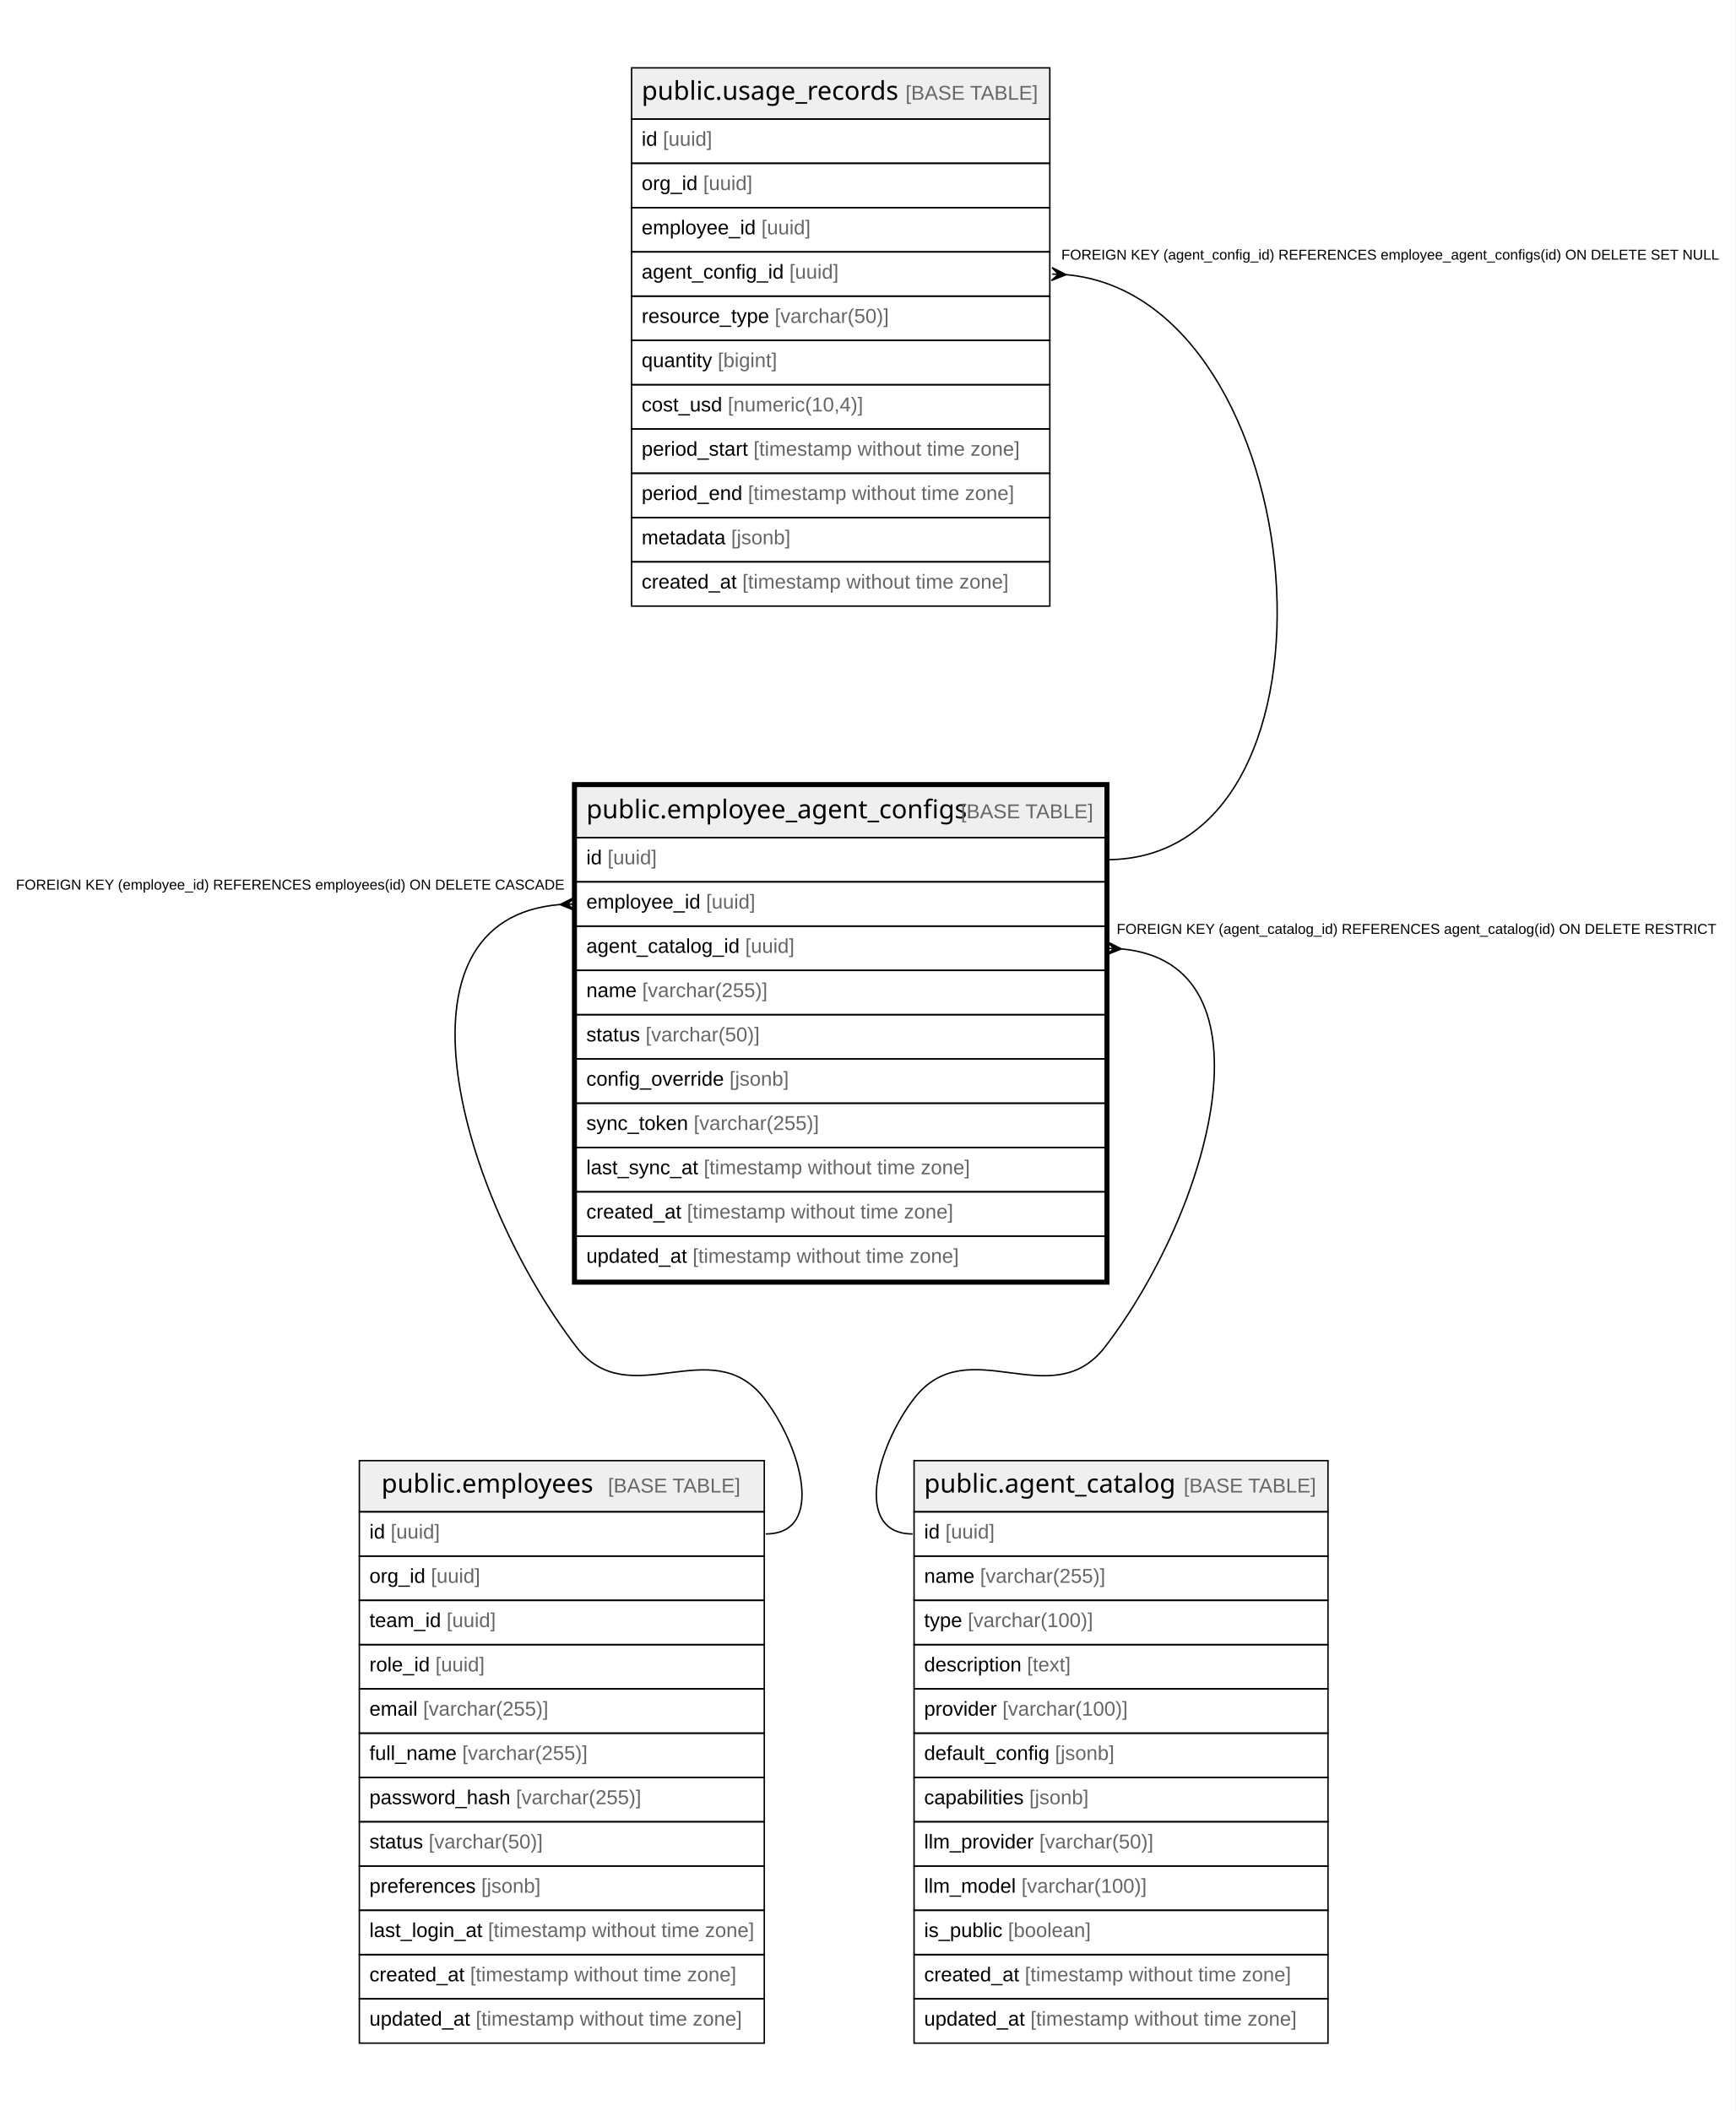
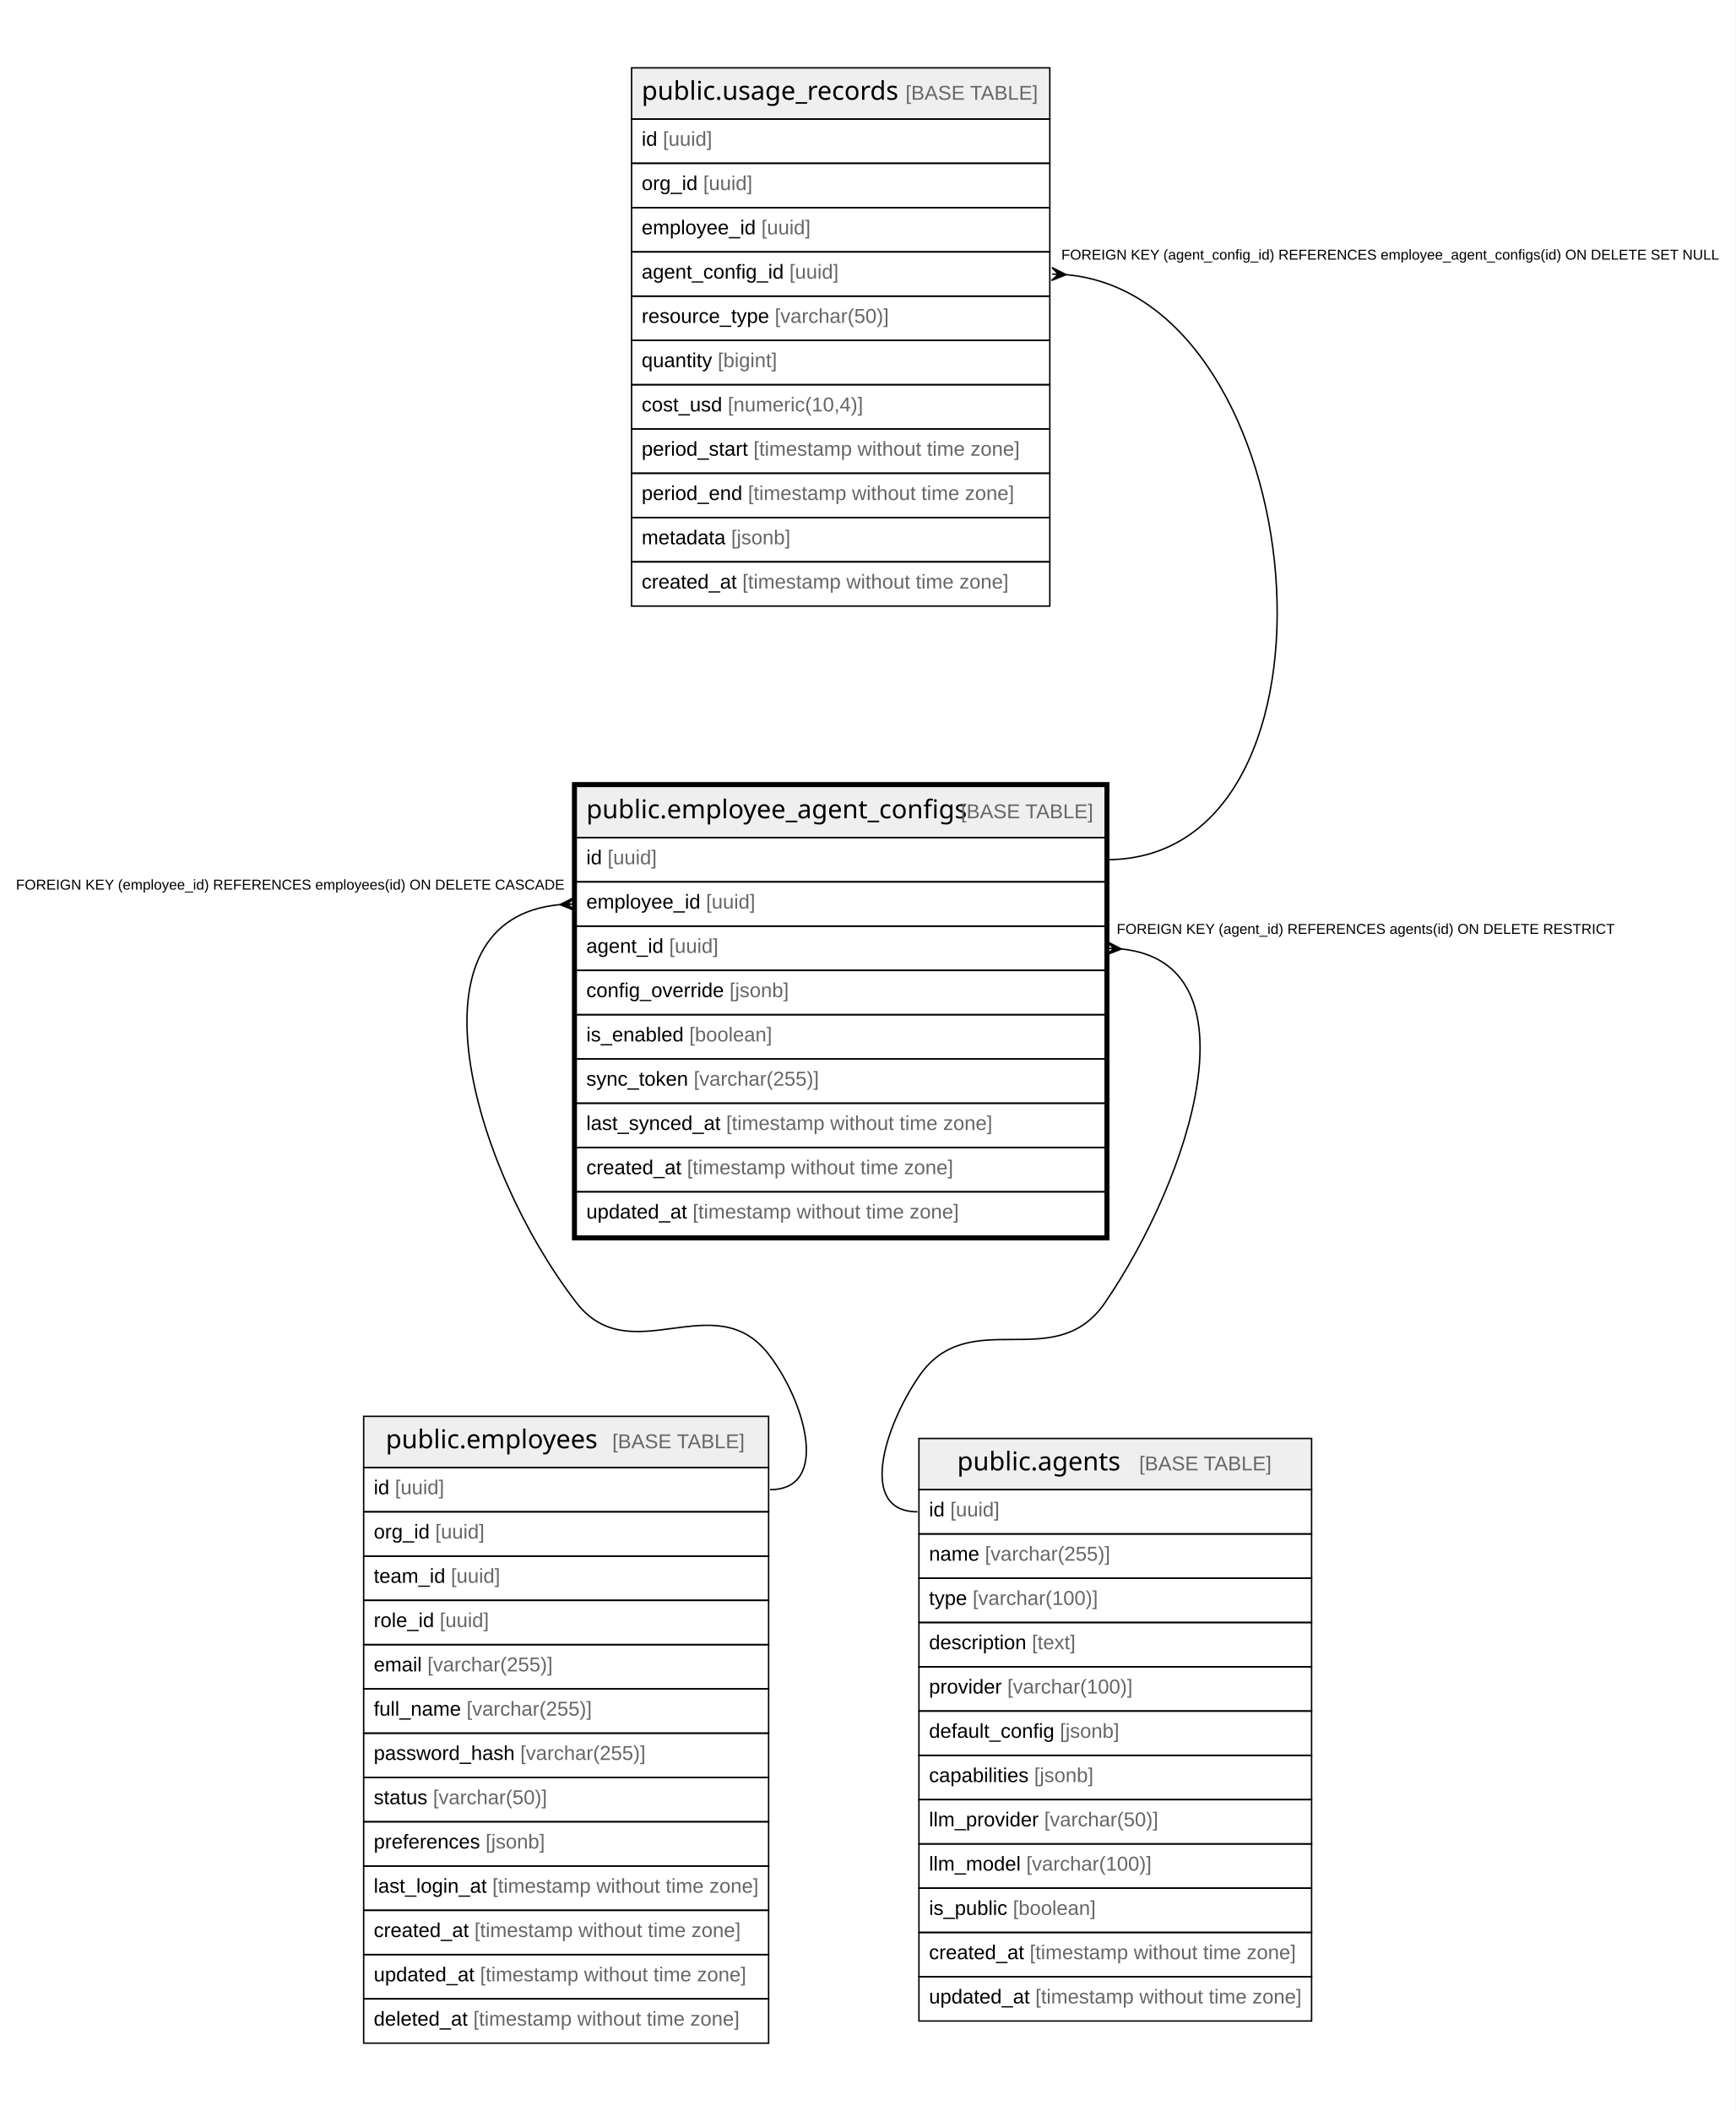
<svg xmlns="http://www.w3.org/2000/svg" width="1207pt" height="1468pt" viewBox="0.00 0.00 1207.16 1468.40">
  <g id="graph0" class="graph" transform="scale(1 1) rotate(0) translate(4 1464.4)">
    <polygon fill="white" stroke="none" points="-4,4 -4,-1464.4 1203.16,-1464.4 1203.16,4 -4,4" />
    <g id="node1" class="node">
      <polygon fill="#efefef" stroke="none" points="396.77,-881.8 396.77,-917.4 764.69,-917.4 764.69,-881.8 396.77,-881.8" />
      <polygon fill="none" stroke="black" points="396.77,-881.8 396.77,-917.4 764.69,-917.4 764.69,-881.8 396.77,-881.8" />
      <text text-anchor="start" x="403.77" y="-895.2" font-family="Arial Bold" font-size="18.00">public.employee_agent_configs</text>
      <text text-anchor="start" x="633.2" y="-895.2" font-family="Arial" font-size="14.00">    </text>
      <text text-anchor="start" x="664.32" y="-895.2" font-family="Arial" font-size="14.00" fill="#666666">[BASE TABLE]</text>
      <polygon fill="none" stroke="black" points="396.77,-851 396.77,-881.8 764.69,-881.8 764.69,-851 396.77,-851" />
      <text text-anchor="start" x="403.77" y="-863.2" font-family="Arial" font-size="14.00">id </text>
      <text text-anchor="start" x="418.56" y="-863.2" font-family="Arial" font-size="14.00" fill="#666666">[uuid]</text>
      <polygon fill="none" stroke="black" points="396.77,-820.2 396.77,-851 764.69,-851 764.69,-820.2 396.77,-820.2" />
      <text text-anchor="start" x="403.77" y="-832.4" font-family="Arial" font-size="14.00">employee_id </text>
      <text text-anchor="start" x="487.05" y="-832.4" font-family="Arial" font-size="14.00" fill="#666666">[uuid]</text>
      <polygon fill="none" stroke="black" points="396.77,-789.4 396.77,-820.2 764.69,-820.2 764.69,-789.4 396.77,-789.4" />
-       <text text-anchor="start" x="403.77" y="-801.6" font-family="Arial" font-size="14.00">agent_catalog_id </text>
-       <text text-anchor="start" x="514.31" y="-801.6" font-family="Arial" font-size="14.00" fill="#666666">[uuid]</text>
+       <text text-anchor="start" x="403.77" y="-801.6" font-family="Arial" font-size="14.00">agent_id </text>
+       <text text-anchor="start" x="461.38" y="-801.6" font-family="Arial" font-size="14.00" fill="#666666">[uuid]</text>
      <polygon fill="none" stroke="black" points="396.77,-758.6 396.77,-789.4 764.69,-789.4 764.69,-758.6 396.77,-758.6" />
-       <text text-anchor="start" x="403.77" y="-770.8" font-family="Arial" font-size="14.00">name </text>
-       <text text-anchor="start" x="442.68" y="-770.8" font-family="Arial" font-size="14.00" fill="#666666">[varchar(255)]</text>
+       <text text-anchor="start" x="403.77" y="-770.8" font-family="Arial" font-size="14.00">config_override </text>
+       <text text-anchor="start" x="503.39" y="-770.8" font-family="Arial" font-size="14.00" fill="#666666">[jsonb]</text>
      <polygon fill="none" stroke="black" points="396.77,-727.8 396.77,-758.6 764.69,-758.6 764.69,-727.8 396.77,-727.8" />
-       <text text-anchor="start" x="403.77" y="-740" font-family="Arial" font-size="14.00">status </text>
-       <text text-anchor="start" x="445.01" y="-740" font-family="Arial" font-size="14.00" fill="#666666">[varchar(50)]</text>
+       <text text-anchor="start" x="403.77" y="-740" font-family="Arial" font-size="14.00">is_enabled </text>
+       <text text-anchor="start" x="475.39" y="-740" font-family="Arial" font-size="14.00" fill="#666666">[boolean]</text>
      <polygon fill="none" stroke="black" points="396.77,-697 396.77,-727.8 764.69,-727.8 764.69,-697 396.77,-697" />
-       <text text-anchor="start" x="403.77" y="-709.2" font-family="Arial" font-size="14.00">config_override </text>
-       <text text-anchor="start" x="503.39" y="-709.2" font-family="Arial" font-size="14.00" fill="#666666">[jsonb]</text>
+       <text text-anchor="start" x="403.77" y="-709.2" font-family="Arial" font-size="14.00">sync_token </text>
+       <text text-anchor="start" x="478.48" y="-709.2" font-family="Arial" font-size="14.00" fill="#666666">[varchar(255)]</text>
      <polygon fill="none" stroke="black" points="396.77,-666.2 396.77,-697 764.69,-697 764.69,-666.2 396.77,-666.2" />
-       <text text-anchor="start" x="403.77" y="-678.4" font-family="Arial" font-size="14.00">sync_token </text>
-       <text text-anchor="start" x="478.48" y="-678.4" font-family="Arial" font-size="14.00" fill="#666666">[varchar(255)]</text>
+       <text text-anchor="start" x="403.77" y="-678.4" font-family="Arial" font-size="14.00">last_synced_at </text>
+       <text text-anchor="start" x="501.05" y="-678.4" font-family="Arial" font-size="14.00" fill="#666666">[timestamp without time zone]</text>
      <polygon fill="none" stroke="black" points="396.77,-635.4 396.77,-666.2 764.69,-666.2 764.69,-635.4 396.77,-635.4" />
-       <text text-anchor="start" x="403.77" y="-647.6" font-family="Arial" font-size="14.00">last_sync_at </text>
-       <text text-anchor="start" x="485.48" y="-647.6" font-family="Arial" font-size="14.00" fill="#666666">[timestamp without time zone]</text>
+       <text text-anchor="start" x="403.77" y="-647.6" font-family="Arial" font-size="14.00">created_at </text>
+       <text text-anchor="start" x="473.82" y="-647.6" font-family="Arial" font-size="14.00" fill="#666666">[timestamp without time zone]</text>
      <polygon fill="none" stroke="black" points="396.77,-604.6 396.77,-635.4 764.69,-635.4 764.69,-604.6 396.77,-604.6" />
-       <text text-anchor="start" x="403.77" y="-616.8" font-family="Arial" font-size="14.00">created_at </text>
-       <text text-anchor="start" x="473.82" y="-616.8" font-family="Arial" font-size="14.00" fill="#666666">[timestamp without time zone]</text>
-       <polygon fill="none" stroke="black" points="396.77,-573.8 396.77,-604.6 764.69,-604.6 764.69,-573.8 396.77,-573.8" />
-       <text text-anchor="start" x="403.77" y="-586" font-family="Arial" font-size="14.00">updated_at </text>
-       <text text-anchor="start" x="477.73" y="-586" font-family="Arial" font-size="14.00" fill="#666666">[timestamp without time zone]</text>
-       <polygon fill="none" stroke="black" stroke-width="3" points="395.27,-572.3 395.27,-918.9 766.19,-918.9 766.19,-572.3 395.27,-572.3" />
+       <text text-anchor="start" x="403.77" y="-616.8" font-family="Arial" font-size="14.00">updated_at </text>
+       <text text-anchor="start" x="477.73" y="-616.8" font-family="Arial" font-size="14.00" fill="#666666">[timestamp without time zone]</text>
+       <polygon fill="none" stroke="black" stroke-width="3" points="395.27,-603.1 395.27,-918.9 766.19,-918.9 766.19,-603.1 395.27,-603.1" />
    </g>
    <g id="node3" class="node">
-       <polygon fill="#efefef" stroke="none" points="245.89,-412.8 245.89,-448.4 527.58,-448.4 527.58,-412.8 245.89,-412.8" />
-       <polygon fill="none" stroke="black" points="245.89,-412.8 245.89,-448.4 527.58,-448.4 527.58,-412.8 245.89,-412.8" />
-       <text text-anchor="start" x="261.25" y="-426.2" font-family="Arial Bold" font-size="18.00">public.employees</text>
-       <text text-anchor="start" x="387.72" y="-426.2" font-family="Arial" font-size="14.00">    </text>
-       <text text-anchor="start" x="418.84" y="-426.2" font-family="Arial" font-size="14.00" fill="#666666">[BASE TABLE]</text>
-       <polygon fill="none" stroke="black" points="245.89,-382 245.89,-412.8 527.58,-412.8 527.58,-382 245.89,-382" />
-       <text text-anchor="start" x="252.89" y="-394.2" font-family="Arial" font-size="14.00">id </text>
-       <text text-anchor="start" x="267.67" y="-394.2" font-family="Arial" font-size="14.00" fill="#666666">[uuid]</text>
-       <polygon fill="none" stroke="black" points="245.89,-351.2 245.89,-382 527.58,-382 527.58,-351.2 245.89,-351.2" />
-       <text text-anchor="start" x="252.89" y="-363.4" font-family="Arial" font-size="14.00">org_id </text>
-       <text text-anchor="start" x="295.69" y="-363.4" font-family="Arial" font-size="14.00" fill="#666666">[uuid]</text>
-       <polygon fill="none" stroke="black" points="245.89,-320.4 245.89,-351.2 527.58,-351.2 527.58,-320.4 245.89,-320.4" />
-       <text text-anchor="start" x="252.89" y="-332.6" font-family="Arial" font-size="14.00">team_id </text>
-       <text text-anchor="start" x="306.58" y="-332.6" font-family="Arial" font-size="14.00" fill="#666666">[uuid]</text>
-       <polygon fill="none" stroke="black" points="245.89,-289.6 245.89,-320.4 527.58,-320.4 527.58,-289.6 245.89,-289.6" />
-       <text text-anchor="start" x="252.89" y="-301.8" font-family="Arial" font-size="14.00">role_id </text>
-       <text text-anchor="start" x="298.8" y="-301.8" font-family="Arial" font-size="14.00" fill="#666666">[uuid]</text>
-       <polygon fill="none" stroke="black" points="245.89,-258.8 245.89,-289.6 527.58,-289.6 527.58,-258.8 245.89,-258.8" />
-       <text text-anchor="start" x="252.89" y="-271" font-family="Arial" font-size="14.00">email </text>
-       <text text-anchor="start" x="290.23" y="-271" font-family="Arial" font-size="14.00" fill="#666666">[varchar(255)]</text>
-       <polygon fill="none" stroke="black" points="245.89,-228 245.89,-258.8 527.58,-258.8 527.58,-228 245.89,-228" />
-       <text text-anchor="start" x="252.89" y="-240.2" font-family="Arial" font-size="14.00">full_name </text>
-       <text text-anchor="start" x="317.48" y="-240.2" font-family="Arial" font-size="14.00" fill="#666666">[varchar(255)]</text>
-       <polygon fill="none" stroke="black" points="245.89,-197.2 245.89,-228 527.58,-228 527.58,-197.2 245.89,-197.2" />
-       <text text-anchor="start" x="252.89" y="-209.4" font-family="Arial" font-size="14.00">password_hash </text>
-       <text text-anchor="start" x="354.84" y="-209.4" font-family="Arial" font-size="14.00" fill="#666666">[varchar(255)]</text>
-       <polygon fill="none" stroke="black" points="245.89,-166.4 245.89,-197.2 527.58,-197.2 527.58,-166.4 245.89,-166.4" />
-       <text text-anchor="start" x="252.89" y="-178.6" font-family="Arial" font-size="14.00">status </text>
-       <text text-anchor="start" x="294.13" y="-178.6" font-family="Arial" font-size="14.00" fill="#666666">[varchar(50)]</text>
-       <polygon fill="none" stroke="black" points="245.89,-135.6 245.89,-166.4 527.58,-166.4 527.58,-135.6 245.89,-135.6" />
-       <text text-anchor="start" x="252.89" y="-147.8" font-family="Arial" font-size="14.00">preferences </text>
-       <text text-anchor="start" x="330.71" y="-147.8" font-family="Arial" font-size="14.00" fill="#666666">[jsonb]</text>
-       <polygon fill="none" stroke="black" points="245.89,-104.8 245.89,-135.6 527.58,-135.6 527.58,-104.8 245.89,-104.8" />
-       <text text-anchor="start" x="252.89" y="-117" font-family="Arial" font-size="14.00">last_login_at </text>
-       <text text-anchor="start" x="335.39" y="-117" font-family="Arial" font-size="14.00" fill="#666666">[timestamp without time zone]</text>
-       <polygon fill="none" stroke="black" points="245.89,-74 245.89,-104.8 527.58,-104.8 527.58,-74 245.89,-74" />
-       <text text-anchor="start" x="252.89" y="-86.2" font-family="Arial" font-size="14.00">created_at </text>
-       <text text-anchor="start" x="322.94" y="-86.2" font-family="Arial" font-size="14.00" fill="#666666">[timestamp without time zone]</text>
-       <polygon fill="none" stroke="black" points="245.89,-43.2 245.89,-74 527.58,-74 527.58,-43.2 245.89,-43.2" />
-       <text text-anchor="start" x="252.89" y="-55.4" font-family="Arial" font-size="14.00">updated_at </text>
-       <text text-anchor="start" x="326.85" y="-55.4" font-family="Arial" font-size="14.00" fill="#666666">[timestamp without time zone]</text>
+       <polygon fill="#efefef" stroke="none" points="248.89,-443.6 248.89,-479.2 530.58,-479.2 530.58,-443.6 248.89,-443.6" />
+       <polygon fill="none" stroke="black" points="248.89,-443.6 248.89,-479.2 530.58,-479.2 530.58,-443.6 248.89,-443.6" />
+       <text text-anchor="start" x="264.25" y="-457" font-family="Arial Bold" font-size="18.00">public.employees</text>
+       <text text-anchor="start" x="390.72" y="-457" font-family="Arial" font-size="14.00">    </text>
+       <text text-anchor="start" x="421.84" y="-457" font-family="Arial" font-size="14.00" fill="#666666">[BASE TABLE]</text>
+       <polygon fill="none" stroke="black" points="248.89,-412.8 248.89,-443.6 530.58,-443.6 530.58,-412.8 248.89,-412.8" />
+       <text text-anchor="start" x="255.89" y="-425" font-family="Arial" font-size="14.00">id </text>
+       <text text-anchor="start" x="270.67" y="-425" font-family="Arial" font-size="14.00" fill="#666666">[uuid]</text>
+       <polygon fill="none" stroke="black" points="248.89,-382 248.89,-412.8 530.58,-412.8 530.58,-382 248.89,-382" />
+       <text text-anchor="start" x="255.89" y="-394.2" font-family="Arial" font-size="14.00">org_id </text>
+       <text text-anchor="start" x="298.69" y="-394.2" font-family="Arial" font-size="14.00" fill="#666666">[uuid]</text>
+       <polygon fill="none" stroke="black" points="248.89,-351.2 248.89,-382 530.58,-382 530.58,-351.2 248.89,-351.2" />
+       <text text-anchor="start" x="255.89" y="-363.4" font-family="Arial" font-size="14.00">team_id </text>
+       <text text-anchor="start" x="309.58" y="-363.4" font-family="Arial" font-size="14.00" fill="#666666">[uuid]</text>
+       <polygon fill="none" stroke="black" points="248.89,-320.4 248.89,-351.2 530.58,-351.2 530.58,-320.4 248.89,-320.4" />
+       <text text-anchor="start" x="255.89" y="-332.6" font-family="Arial" font-size="14.00">role_id </text>
+       <text text-anchor="start" x="301.8" y="-332.6" font-family="Arial" font-size="14.00" fill="#666666">[uuid]</text>
+       <polygon fill="none" stroke="black" points="248.89,-289.6 248.89,-320.4 530.58,-320.4 530.58,-289.6 248.89,-289.6" />
+       <text text-anchor="start" x="255.89" y="-301.8" font-family="Arial" font-size="14.00">email </text>
+       <text text-anchor="start" x="293.23" y="-301.8" font-family="Arial" font-size="14.00" fill="#666666">[varchar(255)]</text>
+       <polygon fill="none" stroke="black" points="248.89,-258.8 248.89,-289.6 530.58,-289.6 530.58,-258.8 248.89,-258.8" />
+       <text text-anchor="start" x="255.89" y="-271" font-family="Arial" font-size="14.00">full_name </text>
+       <text text-anchor="start" x="320.48" y="-271" font-family="Arial" font-size="14.00" fill="#666666">[varchar(255)]</text>
+       <polygon fill="none" stroke="black" points="248.89,-228 248.89,-258.8 530.58,-258.8 530.58,-228 248.89,-228" />
+       <text text-anchor="start" x="255.89" y="-240.2" font-family="Arial" font-size="14.00">password_hash </text>
+       <text text-anchor="start" x="357.84" y="-240.2" font-family="Arial" font-size="14.00" fill="#666666">[varchar(255)]</text>
+       <polygon fill="none" stroke="black" points="248.89,-197.2 248.89,-228 530.58,-228 530.58,-197.2 248.89,-197.2" />
+       <text text-anchor="start" x="255.89" y="-209.4" font-family="Arial" font-size="14.00">status </text>
+       <text text-anchor="start" x="297.13" y="-209.4" font-family="Arial" font-size="14.00" fill="#666666">[varchar(50)]</text>
+       <polygon fill="none" stroke="black" points="248.89,-166.4 248.89,-197.2 530.58,-197.2 530.58,-166.4 248.89,-166.4" />
+       <text text-anchor="start" x="255.89" y="-178.6" font-family="Arial" font-size="14.00">preferences </text>
+       <text text-anchor="start" x="333.71" y="-178.6" font-family="Arial" font-size="14.00" fill="#666666">[jsonb]</text>
+       <polygon fill="none" stroke="black" points="248.89,-135.6 248.89,-166.4 530.58,-166.4 530.58,-135.6 248.89,-135.6" />
+       <text text-anchor="start" x="255.89" y="-147.8" font-family="Arial" font-size="14.00">last_login_at </text>
+       <text text-anchor="start" x="338.39" y="-147.8" font-family="Arial" font-size="14.00" fill="#666666">[timestamp without time zone]</text>
+       <polygon fill="none" stroke="black" points="248.89,-104.8 248.89,-135.6 530.58,-135.6 530.58,-104.8 248.89,-104.8" />
+       <text text-anchor="start" x="255.89" y="-117" font-family="Arial" font-size="14.00">created_at </text>
+       <text text-anchor="start" x="325.94" y="-117" font-family="Arial" font-size="14.00" fill="#666666">[timestamp without time zone]</text>
+       <polygon fill="none" stroke="black" points="248.89,-74 248.89,-104.8 530.58,-104.8 530.58,-74 248.89,-74" />
+       <text text-anchor="start" x="255.89" y="-86.2" font-family="Arial" font-size="14.00">updated_at </text>
+       <text text-anchor="start" x="329.85" y="-86.2" font-family="Arial" font-size="14.00" fill="#666666">[timestamp without time zone]</text>
+       <polygon fill="none" stroke="black" points="248.89,-43.2 248.89,-74 530.58,-74 530.58,-43.2 248.89,-43.2" />
+       <text text-anchor="start" x="255.89" y="-55.4" font-family="Arial" font-size="14.00">deleted_at </text>
+       <text text-anchor="start" x="325.17" y="-55.4" font-family="Arial" font-size="14.00" fill="#666666">[timestamp without time zone]</text>
    </g>
    <g id="edge2" class="edge">
-       <path fill="none" stroke="black" d="M385.34,-835.19C261.79,-825.16 315.82,-633.48 396.77,-527.6 433.39,-479.7 490.78,-539.37 527.58,-491.6 553.13,-458.43 570.45,-397.4 528.58,-397.4" />
-       <polygon fill="black" stroke="black" points="385.45,-835.19 395.26,-840.08 390.78,-835.4 395.1,-835.57 395.1,-835.57 395.1,-835.57 390.78,-835.4 395.62,-831.09 385.45,-835.19" />
+       <path fill="none" stroke="black" d="M385.38,-835.14C275.47,-825.15 323.85,-653.18 396.77,-558.4 434.32,-509.59 492.85,-571.08 530.58,-522.4 556.22,-489.31 573.45,-428.2 531.58,-428.2" />
+       <polygon fill="black" stroke="black" points="385.45,-835.15 395.24,-840.08 390.78,-835.38 395.1,-835.57 395.1,-835.57 395.1,-835.57 390.78,-835.38 395.64,-831.09 385.45,-835.15" />
      <text text-anchor="start" x="7" y="-845.6" font-family="Arial" font-size="10.00">FOREIGN KEY (employee_id) REFERENCES employees(id) ON DELETE CASCADE</text>
    </g>
    <g id="node4" class="node">
-       <polygon fill="#efefef" stroke="none" points="631.77,-412.8 631.77,-448.4 919.7,-448.4 919.7,-412.8 631.77,-412.8" />
-       <polygon fill="none" stroke="black" points="631.77,-412.8 631.77,-448.4 919.7,-448.4 919.7,-412.8 631.77,-412.8" />
-       <text text-anchor="start" x="638.77" y="-426.2" font-family="Arial Bold" font-size="18.00">public.agent_catalog</text>
-       <text text-anchor="start" x="788.21" y="-426.2" font-family="Arial" font-size="14.00">    </text>
-       <text text-anchor="start" x="819.32" y="-426.2" font-family="Arial" font-size="14.00" fill="#666666">[BASE TABLE]</text>
-       <polygon fill="none" stroke="black" points="631.77,-382 631.77,-412.8 919.7,-412.8 919.7,-382 631.77,-382" />
-       <text text-anchor="start" x="638.77" y="-394.2" font-family="Arial" font-size="14.00">id </text>
-       <text text-anchor="start" x="653.55" y="-394.2" font-family="Arial" font-size="14.00" fill="#666666">[uuid]</text>
-       <polygon fill="none" stroke="black" points="631.77,-351.2 631.77,-382 919.7,-382 919.7,-351.2 631.77,-351.2" />
-       <text text-anchor="start" x="638.77" y="-363.4" font-family="Arial" font-size="14.00">name </text>
-       <text text-anchor="start" x="677.68" y="-363.4" font-family="Arial" font-size="14.00" fill="#666666">[varchar(255)]</text>
-       <polygon fill="none" stroke="black" points="631.77,-320.4 631.77,-351.2 919.7,-351.2 919.7,-320.4 631.77,-320.4" />
-       <text text-anchor="start" x="638.77" y="-332.6" font-family="Arial" font-size="14.00">type </text>
-       <text text-anchor="start" x="669.12" y="-332.6" font-family="Arial" font-size="14.00" fill="#666666">[varchar(100)]</text>
-       <polygon fill="none" stroke="black" points="631.77,-289.6 631.77,-320.4 919.7,-320.4 919.7,-289.6 631.77,-289.6" />
-       <text text-anchor="start" x="638.77" y="-301.8" font-family="Arial" font-size="14.00">description </text>
-       <text text-anchor="start" x="710.36" y="-301.8" font-family="Arial" font-size="14.00" fill="#666666">[text]</text>
-       <polygon fill="none" stroke="black" points="631.77,-258.8 631.77,-289.6 919.7,-289.6 919.7,-258.8 631.77,-258.8" />
-       <text text-anchor="start" x="638.77" y="-271" font-family="Arial" font-size="14.00">provider </text>
-       <text text-anchor="start" x="693.24" y="-271" font-family="Arial" font-size="14.00" fill="#666666">[varchar(100)]</text>
-       <polygon fill="none" stroke="black" points="631.77,-228 631.77,-258.8 919.7,-258.8 919.7,-228 631.77,-228" />
-       <text text-anchor="start" x="638.77" y="-240.2" font-family="Arial" font-size="14.00">default_config </text>
-       <text text-anchor="start" x="729.84" y="-240.2" font-family="Arial" font-size="14.00" fill="#666666">[jsonb]</text>
-       <polygon fill="none" stroke="black" points="631.77,-197.2 631.77,-228 919.7,-228 919.7,-197.2 631.77,-197.2" />
-       <text text-anchor="start" x="638.77" y="-209.4" font-family="Arial" font-size="14.00">capabilities </text>
-       <text text-anchor="start" x="711.92" y="-209.4" font-family="Arial" font-size="14.00" fill="#666666">[jsonb]</text>
-       <polygon fill="none" stroke="black" points="631.77,-166.4 631.77,-197.2 919.7,-197.2 919.7,-166.4 631.77,-166.4" />
-       <text text-anchor="start" x="638.77" y="-178.6" font-family="Arial" font-size="14.00">llm_provider </text>
-       <text text-anchor="start" x="718.9" y="-178.6" font-family="Arial" font-size="14.00" fill="#666666">[varchar(50)]</text>
-       <polygon fill="none" stroke="black" points="631.77,-135.6 631.77,-166.4 919.7,-166.4 919.7,-135.6 631.77,-135.6" />
-       <text text-anchor="start" x="638.77" y="-147.8" font-family="Arial" font-size="14.00">llm_model </text>
-       <text text-anchor="start" x="706.46" y="-147.8" font-family="Arial" font-size="14.00" fill="#666666">[varchar(100)]</text>
-       <polygon fill="none" stroke="black" points="631.77,-104.8 631.77,-135.6 919.7,-135.6 919.7,-104.8 631.77,-104.8" />
-       <text text-anchor="start" x="638.77" y="-117" font-family="Arial" font-size="14.00">is_public </text>
-       <text text-anchor="start" x="697.13" y="-117" font-family="Arial" font-size="14.00" fill="#666666">[boolean]</text>
-       <polygon fill="none" stroke="black" points="631.77,-74 631.77,-104.8 919.7,-104.8 919.7,-74 631.77,-74" />
-       <text text-anchor="start" x="638.77" y="-86.2" font-family="Arial" font-size="14.00">created_at </text>
-       <text text-anchor="start" x="708.81" y="-86.2" font-family="Arial" font-size="14.00" fill="#666666">[timestamp without time zone]</text>
-       <polygon fill="none" stroke="black" points="631.77,-43.2 631.77,-74 919.7,-74 919.7,-43.2 631.77,-43.2" />
-       <text text-anchor="start" x="638.77" y="-55.4" font-family="Arial" font-size="14.00">updated_at </text>
-       <text text-anchor="start" x="712.73" y="-55.4" font-family="Arial" font-size="14.00" fill="#666666">[timestamp without time zone]</text>
+       <polygon fill="#efefef" stroke="none" points="635.16,-428.2 635.16,-463.8 908.3,-463.8 908.3,-428.2 635.16,-428.2" />
+       <polygon fill="none" stroke="black" points="635.16,-428.2 635.16,-463.8 908.3,-463.8 908.3,-428.2 635.16,-428.2" />
+       <text text-anchor="start" x="661.75" y="-441.6" font-family="Arial Bold" font-size="18.00">public.agents</text>
+       <text text-anchor="start" x="757.23" y="-441.6" font-family="Arial" font-size="14.00">    </text>
+       <text text-anchor="start" x="788.34" y="-441.6" font-family="Arial" font-size="14.00" fill="#666666">[BASE TABLE]</text>
+       <polygon fill="none" stroke="black" points="635.16,-397.4 635.16,-428.2 908.3,-428.2 908.3,-397.4 635.16,-397.4" />
+       <text text-anchor="start" x="642.16" y="-409.6" font-family="Arial" font-size="14.00">id </text>
+       <text text-anchor="start" x="656.95" y="-409.6" font-family="Arial" font-size="14.00" fill="#666666">[uuid]</text>
+       <polygon fill="none" stroke="black" points="635.16,-366.6 635.16,-397.4 908.3,-397.4 908.3,-366.6 635.16,-366.6" />
+       <text text-anchor="start" x="642.16" y="-378.8" font-family="Arial" font-size="14.00">name </text>
+       <text text-anchor="start" x="681.07" y="-378.8" font-family="Arial" font-size="14.00" fill="#666666">[varchar(255)]</text>
+       <polygon fill="none" stroke="black" points="635.16,-335.8 635.16,-366.6 908.3,-366.6 908.3,-335.8 635.16,-335.8" />
+       <text text-anchor="start" x="642.16" y="-348" font-family="Arial" font-size="14.00">type </text>
+       <text text-anchor="start" x="672.51" y="-348" font-family="Arial" font-size="14.00" fill="#666666">[varchar(100)]</text>
+       <polygon fill="none" stroke="black" points="635.16,-305 635.16,-335.8 908.3,-335.8 908.3,-305 635.16,-305" />
+       <text text-anchor="start" x="642.16" y="-317.2" font-family="Arial" font-size="14.00">description </text>
+       <text text-anchor="start" x="713.75" y="-317.2" font-family="Arial" font-size="14.00" fill="#666666">[text]</text>
+       <polygon fill="none" stroke="black" points="635.16,-274.2 635.16,-305 908.3,-305 908.3,-274.2 635.16,-274.2" />
+       <text text-anchor="start" x="642.16" y="-286.4" font-family="Arial" font-size="14.00">provider </text>
+       <text text-anchor="start" x="696.63" y="-286.4" font-family="Arial" font-size="14.00" fill="#666666">[varchar(100)]</text>
+       <polygon fill="none" stroke="black" points="635.16,-243.4 635.16,-274.2 908.3,-274.2 908.3,-243.4 635.16,-243.4" />
+       <text text-anchor="start" x="642.16" y="-255.6" font-family="Arial" font-size="14.00">default_config </text>
+       <text text-anchor="start" x="733.23" y="-255.6" font-family="Arial" font-size="14.00" fill="#666666">[jsonb]</text>
+       <polygon fill="none" stroke="black" points="635.16,-212.6 635.16,-243.4 908.3,-243.4 908.3,-212.6 635.16,-212.6" />
+       <text text-anchor="start" x="642.16" y="-224.8" font-family="Arial" font-size="14.00">capabilities </text>
+       <text text-anchor="start" x="715.31" y="-224.8" font-family="Arial" font-size="14.00" fill="#666666">[jsonb]</text>
+       <polygon fill="none" stroke="black" points="635.16,-181.8 635.16,-212.6 908.3,-212.6 908.3,-181.8 635.16,-181.8" />
+       <text text-anchor="start" x="642.16" y="-194" font-family="Arial" font-size="14.00">llm_provider </text>
+       <text text-anchor="start" x="722.3" y="-194" font-family="Arial" font-size="14.00" fill="#666666">[varchar(50)]</text>
+       <polygon fill="none" stroke="black" points="635.16,-151 635.16,-181.8 908.3,-181.8 908.3,-151 635.16,-151" />
+       <text text-anchor="start" x="642.16" y="-163.2" font-family="Arial" font-size="14.00">llm_model </text>
+       <text text-anchor="start" x="709.85" y="-163.2" font-family="Arial" font-size="14.00" fill="#666666">[varchar(100)]</text>
+       <polygon fill="none" stroke="black" points="635.16,-120.2 635.16,-151 908.3,-151 908.3,-120.2 635.16,-120.2" />
+       <text text-anchor="start" x="642.16" y="-132.4" font-family="Arial" font-size="14.00">is_public </text>
+       <text text-anchor="start" x="700.53" y="-132.4" font-family="Arial" font-size="14.00" fill="#666666">[boolean]</text>
+       <polygon fill="none" stroke="black" points="635.16,-89.4 635.16,-120.2 908.3,-120.2 908.3,-89.4 635.16,-89.4" />
+       <text text-anchor="start" x="642.16" y="-101.6" font-family="Arial" font-size="14.00">created_at </text>
+       <text text-anchor="start" x="712.21" y="-101.6" font-family="Arial" font-size="14.00" fill="#666666">[timestamp without time zone]</text>
+       <polygon fill="none" stroke="black" points="635.16,-58.6 635.16,-89.4 908.3,-89.4 908.3,-58.6 635.16,-58.6" />
+       <text text-anchor="start" x="642.16" y="-70.8" font-family="Arial" font-size="14.00">updated_at </text>
+       <text text-anchor="start" x="716.12" y="-70.8" font-family="Arial" font-size="14.00" fill="#666666">[timestamp without time zone]</text>
    </g>
    <g id="edge3" class="edge">
-       <path fill="none" stroke="black" d="M776.08,-804.34C885.99,-794.35 837.54,-622.44 764.69,-527.6 727.41,-479.06 669.22,-540.01 631.77,-491.6 606.15,-458.48 588.9,-397.4 630.77,-397.4" />
-       <polygon fill="black" stroke="black" points="776.02,-804.35 765.83,-800.29 770.69,-804.58 766.36,-804.77 766.36,-804.77 766.36,-804.77 770.69,-804.58 766.22,-809.28 776.02,-804.35" />
-       <text text-anchor="start" x="772.69" y="-814.8" font-family="Arial" font-size="10.00">FOREIGN KEY (agent_catalog_id) REFERENCES agent_catalog(id) ON DELETE RESTRICT</text>
+       <path fill="none" stroke="black" d="M776.08,-804.29C871.95,-794.52 824.35,-645.87 764.69,-558.4 729.79,-507.23 670.23,-558.05 635.16,-507 611.46,-472.49 592.29,-412.8 634.16,-412.8" />
+       <polygon fill="black" stroke="black" points="776.01,-804.3 765.81,-800.29 770.69,-804.56 766.36,-804.77 766.36,-804.77 766.36,-804.77 770.69,-804.56 766.25,-809.28 776.01,-804.3" />
+       <text text-anchor="start" x="772.69" y="-814.8" font-family="Arial" font-size="10.00">FOREIGN KEY (agent_id) REFERENCES agents(id) ON DELETE RESTRICT</text>
    </g>
    <g id="node2" class="node">
      <polygon fill="#efefef" stroke="none" points="435.26,-1381.6 435.26,-1417.2 726.2,-1417.2 726.2,-1381.6 435.26,-1381.6" />
      <polygon fill="none" stroke="black" points="435.26,-1381.6 435.26,-1417.2 726.2,-1417.2 726.2,-1381.6 435.26,-1381.6" />
      <text text-anchor="start" x="442.26" y="-1395" font-family="Arial Bold" font-size="18.00">public.usage_records</text>
      <text text-anchor="start" x="594.71" y="-1395" font-family="Arial" font-size="14.00">    </text>
      <text text-anchor="start" x="625.83" y="-1395" font-family="Arial" font-size="14.00" fill="#666666">[BASE TABLE]</text>
      <polygon fill="none" stroke="black" points="435.26,-1350.8 435.26,-1381.6 726.2,-1381.6 726.2,-1350.8 435.26,-1350.8" />
      <text text-anchor="start" x="442.26" y="-1363" font-family="Arial" font-size="14.00">id </text>
      <text text-anchor="start" x="457.05" y="-1363" font-family="Arial" font-size="14.00" fill="#666666">[uuid]</text>
      <polygon fill="none" stroke="black" points="435.26,-1320 435.26,-1350.8 726.2,-1350.8 726.2,-1320 435.26,-1320" />
      <text text-anchor="start" x="442.26" y="-1332.2" font-family="Arial" font-size="14.00">org_id </text>
      <text text-anchor="start" x="485.07" y="-1332.2" font-family="Arial" font-size="14.00" fill="#666666">[uuid]</text>
      <polygon fill="none" stroke="black" points="435.26,-1289.2 435.26,-1320 726.2,-1320 726.2,-1289.2 435.26,-1289.2" />
      <text text-anchor="start" x="442.26" y="-1301.4" font-family="Arial" font-size="14.00">employee_id </text>
      <text text-anchor="start" x="525.54" y="-1301.4" font-family="Arial" font-size="14.00" fill="#666666">[uuid]</text>
      <polygon fill="none" stroke="black" points="435.26,-1258.4 435.26,-1289.2 726.2,-1289.2 726.2,-1258.4 435.26,-1258.4" />
      <text text-anchor="start" x="442.26" y="-1270.6" font-family="Arial" font-size="14.00">agent_config_id </text>
      <text text-anchor="start" x="545.02" y="-1270.6" font-family="Arial" font-size="14.00" fill="#666666">[uuid]</text>
      <polygon fill="none" stroke="black" points="435.26,-1227.6 435.26,-1258.4 726.2,-1258.4 726.2,-1227.6 435.26,-1227.6" />
      <text text-anchor="start" x="442.26" y="-1239.8" font-family="Arial" font-size="14.00">resource_type </text>
      <text text-anchor="start" x="534.87" y="-1239.8" font-family="Arial" font-size="14.00" fill="#666666">[varchar(50)]</text>
      <polygon fill="none" stroke="black" points="435.26,-1196.8 435.26,-1227.6 726.2,-1227.6 726.2,-1196.8 435.26,-1196.8" />
      <text text-anchor="start" x="442.26" y="-1209" font-family="Arial" font-size="14.00">quantity </text>
      <text text-anchor="start" x="495.19" y="-1209" font-family="Arial" font-size="14.00" fill="#666666">[bigint]</text>
      <polygon fill="none" stroke="black" points="435.26,-1166 435.26,-1196.8 726.2,-1196.8 726.2,-1166 435.26,-1166" />
      <text text-anchor="start" x="442.26" y="-1178.2" font-family="Arial" font-size="14.00">cost_usd </text>
      <text text-anchor="start" x="502.19" y="-1178.2" font-family="Arial" font-size="14.00" fill="#666666">[numeric(10,4)]</text>
      <polygon fill="none" stroke="black" points="435.26,-1135.2 435.26,-1166 726.2,-1166 726.2,-1135.2 435.26,-1135.2" />
      <text text-anchor="start" x="442.26" y="-1147.4" font-family="Arial" font-size="14.00">period_start </text>
      <text text-anchor="start" x="520.08" y="-1147.4" font-family="Arial" font-size="14.00" fill="#666666">[timestamp without time zone]</text>
      <polygon fill="none" stroke="black" points="435.26,-1104.4 435.26,-1135.2 726.2,-1135.2 726.2,-1104.4 435.26,-1104.4" />
      <text text-anchor="start" x="442.26" y="-1116.6" font-family="Arial" font-size="14.00">period_end </text>
      <text text-anchor="start" x="516.22" y="-1116.6" font-family="Arial" font-size="14.00" fill="#666666">[timestamp without time zone]</text>
      <polygon fill="none" stroke="black" points="435.26,-1073.6 435.26,-1104.4 726.2,-1104.4 726.2,-1073.6 435.26,-1073.6" />
      <text text-anchor="start" x="442.26" y="-1085.8" font-family="Arial" font-size="14.00">metadata </text>
      <text text-anchor="start" x="504.53" y="-1085.8" font-family="Arial" font-size="14.00" fill="#666666">[jsonb]</text>
      <polygon fill="none" stroke="black" points="435.26,-1042.8 435.26,-1073.6 726.2,-1073.6 726.2,-1042.8 435.26,-1042.8" />
      <text text-anchor="start" x="442.26" y="-1055" font-family="Arial" font-size="14.00">created_at </text>
      <text text-anchor="start" x="512.31" y="-1055" font-family="Arial" font-size="14.00" fill="#666666">[timestamp without time zone]</text>
    </g>
    <g id="edge1" class="edge">
      <path fill="none" stroke="black" d="M737.43,-1273.36C910.46,-1258.43 944.1,-866.4 765.69,-866.4" />
      <polygon fill="black" stroke="black" points="737.52,-1273.36 727.34,-1269.29 732.2,-1273.59 727.87,-1273.77 727.87,-1273.77 727.87,-1273.77 732.2,-1273.59 727.73,-1278.28 737.52,-1273.36" />
      <text text-anchor="start" x="734.2" y="-1283.8" font-family="Arial" font-size="10.00">FOREIGN KEY (agent_config_id) REFERENCES employee_agent_configs(id) ON DELETE SET NULL</text>
    </g>
  </g>
</svg>
